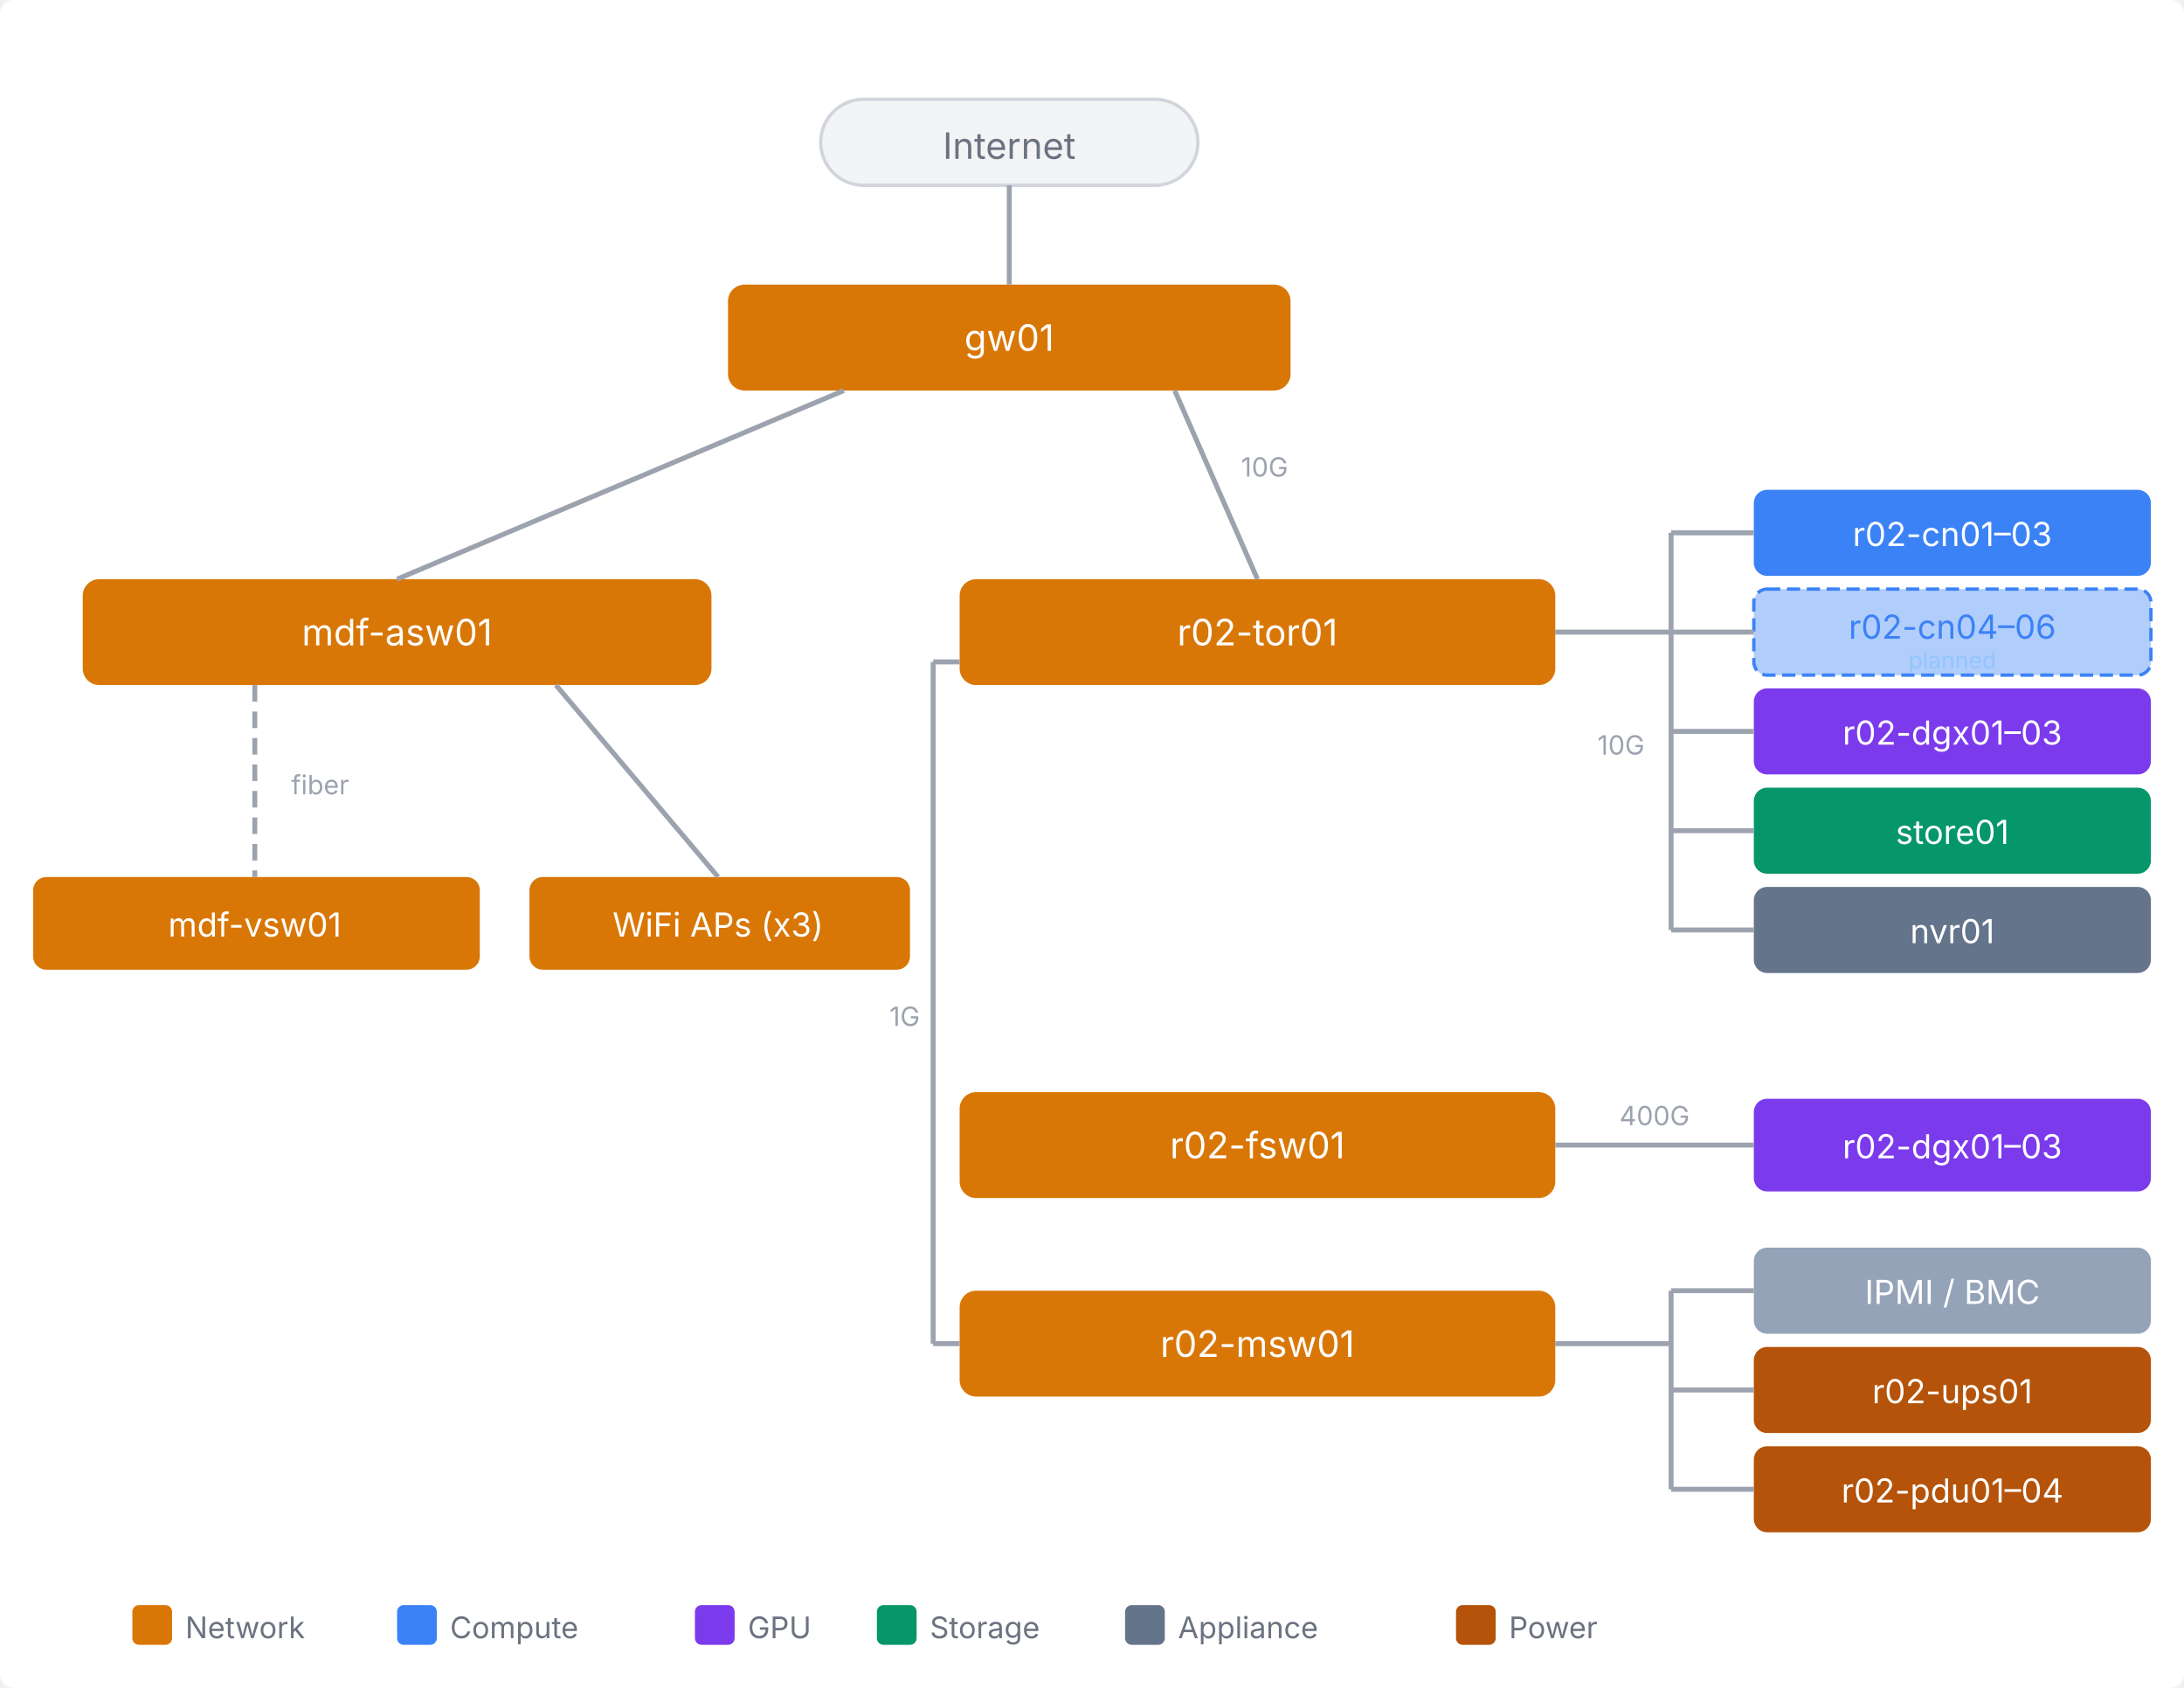
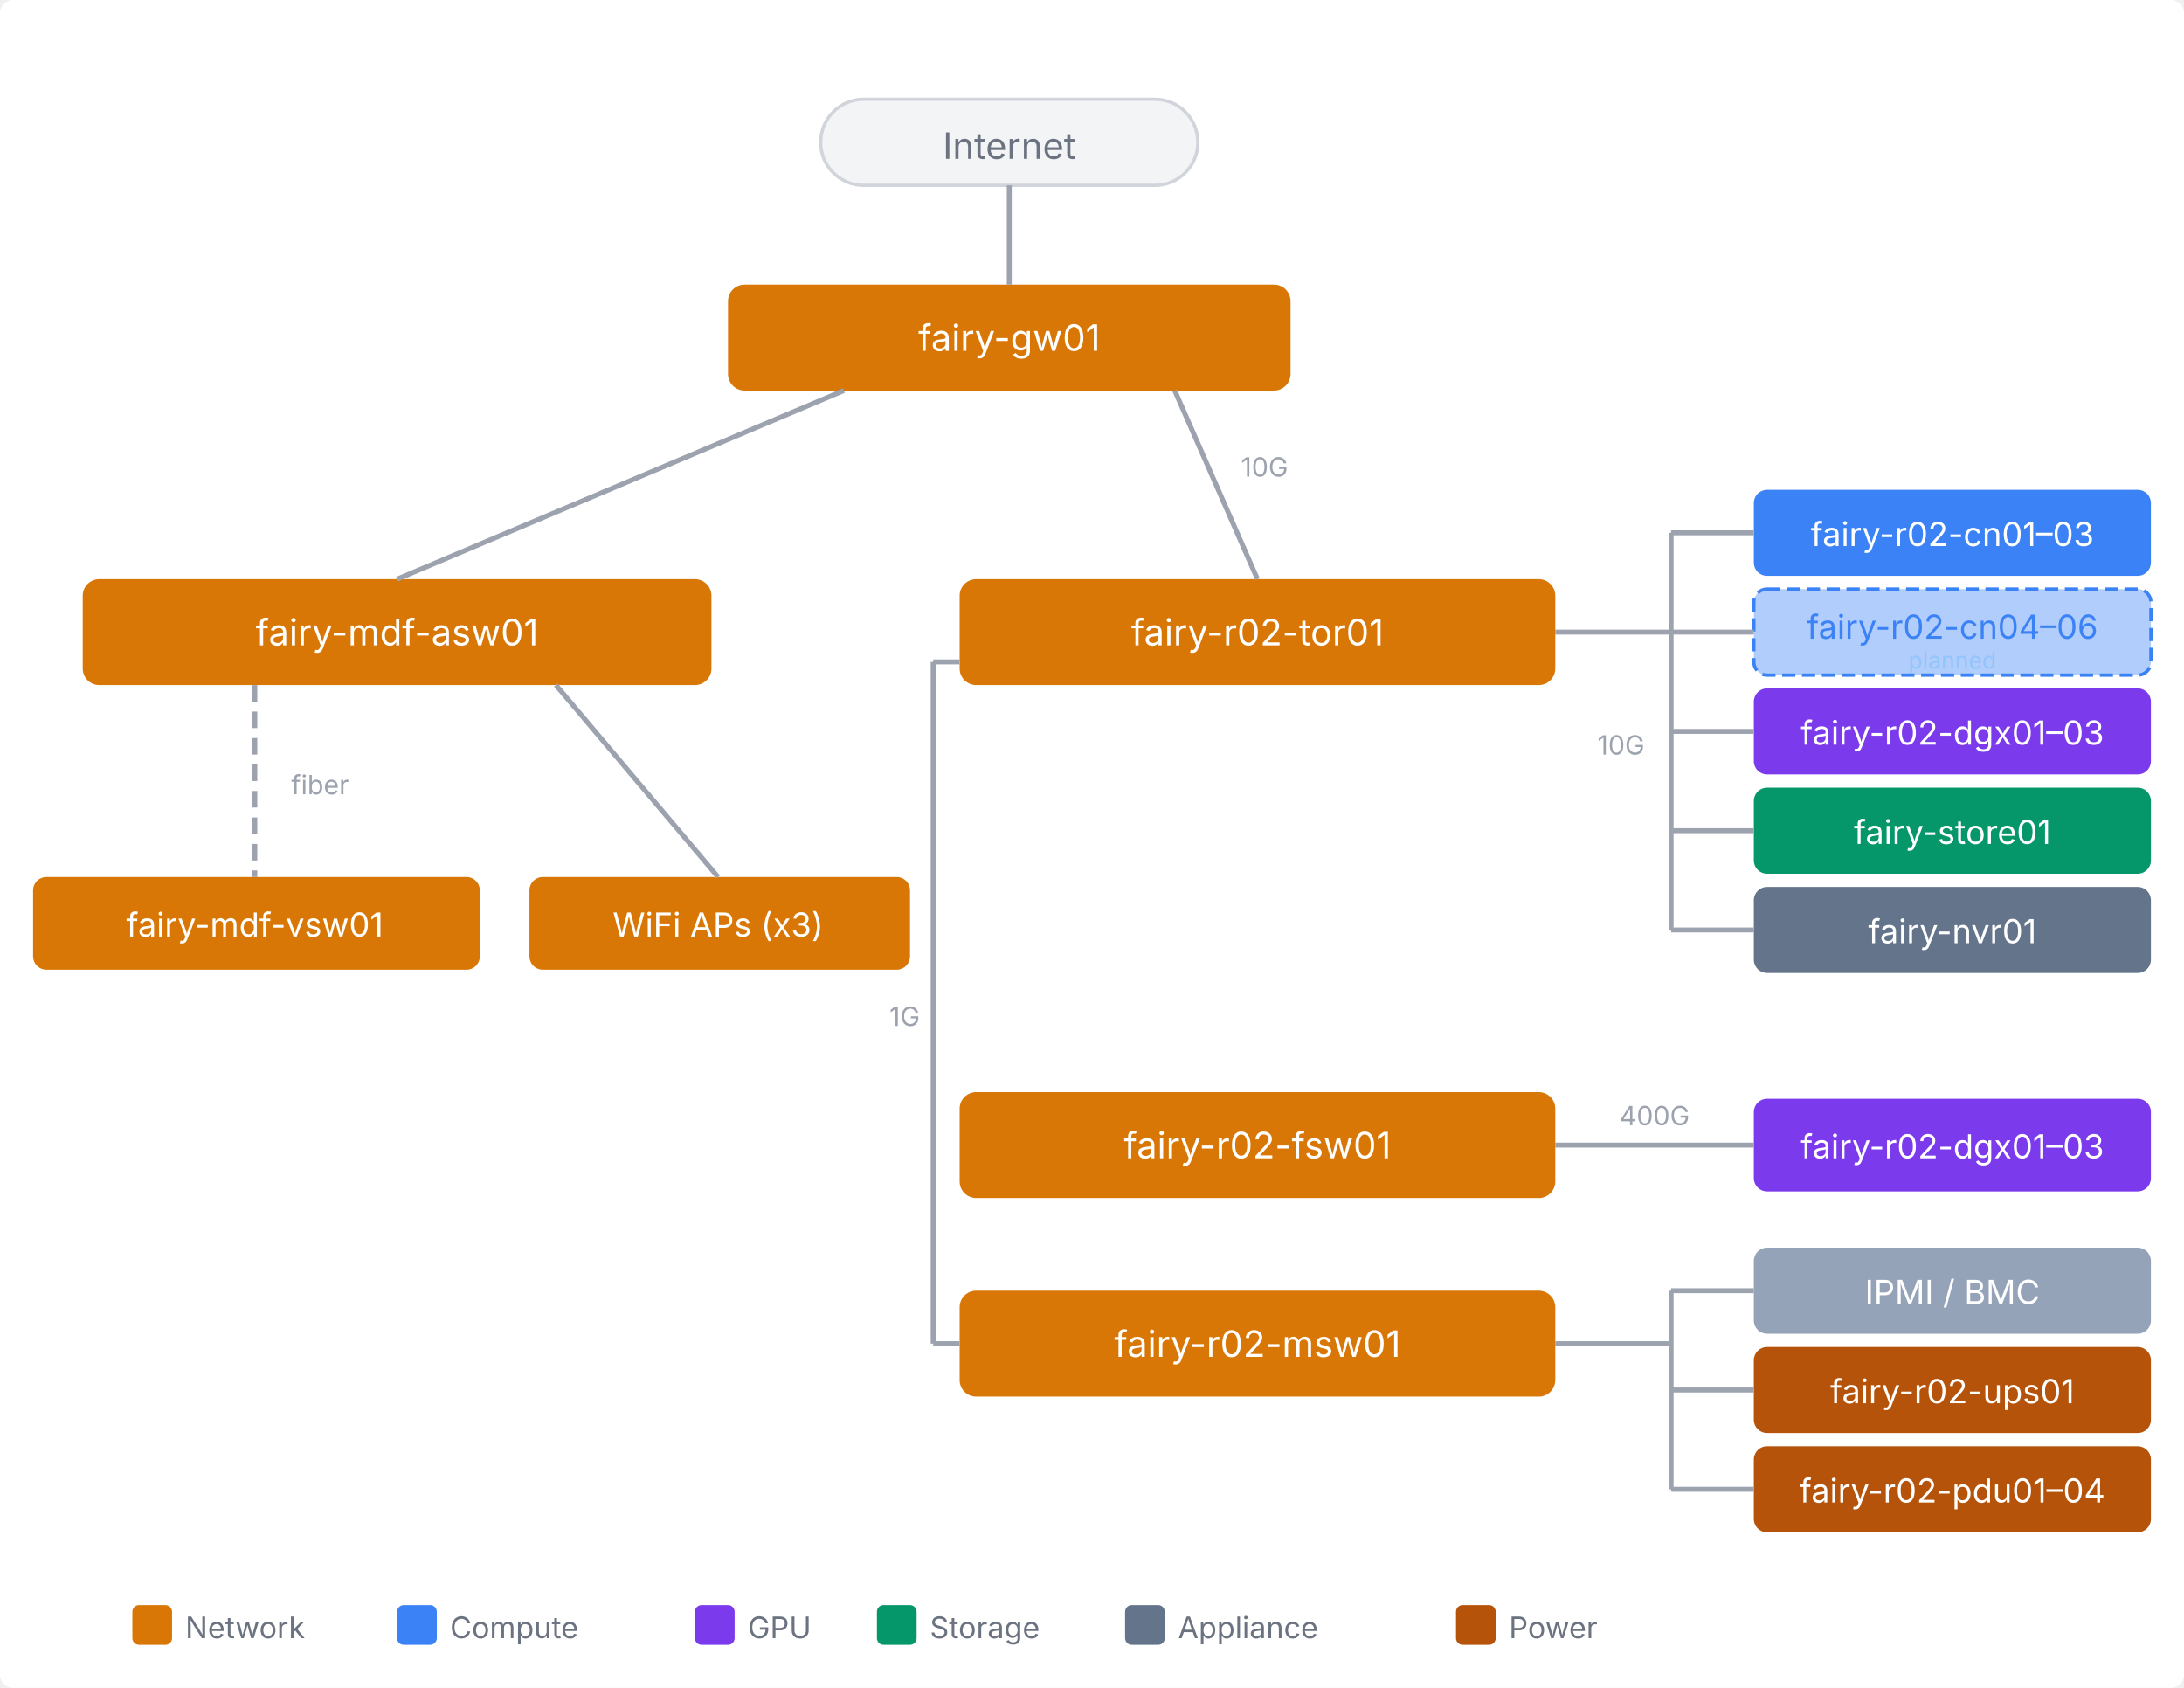
<svg xmlns="http://www.w3.org/2000/svg" viewBox="0 0 660 510" font-family="ui-sans-serif, system-ui, -apple-system, sans-serif">
  <rect width="660" height="510" fill="white" rx="4" />
  <rect x="248" y="30" width="114" height="26" rx="13" fill="#f3f4f6" stroke="#d1d5db" stroke-width="1" />
  <text x="305" y="48" font-size="11" fill="#6b7280" text-anchor="middle">Internet</text>
  <rect x="220" y="86" width="170" height="32" rx="5" fill="#d97706" />
-   <text x="305" y="106" font-size="11" fill="white" text-anchor="middle">gw01</text>
+   <text x="305" y="106" font-size="11" fill="white" text-anchor="middle">fairy-gw01</text>
  <rect x="25" y="175" width="190" height="32" rx="5" fill="#d97706" />
-   <text x="120" y="195" font-size="11" fill="white" text-anchor="middle">mdf-asw01</text>
+   <text x="120" y="195" font-size="11" fill="white" text-anchor="middle">fairy-mdf-asw01</text>
  <rect x="10" y="265" width="135" height="28" rx="4" fill="#d97706" />
-   <text x="77" y="283" font-size="10" fill="white" text-anchor="middle">mdf-vsw01</text>
+   <text x="77" y="283" font-size="10" fill="white" text-anchor="middle">fairy-mdf-vsw01</text>
  <rect x="160" y="265" width="115" height="28" rx="4" fill="#d97706" />
  <text x="217" y="283" font-size="10" fill="white" text-anchor="middle">WiFi APs (x3)</text>
  <rect x="290" y="175" width="180" height="32" rx="5" fill="#d97706" />
-   <text x="380" y="195" font-size="11" fill="white" text-anchor="middle">r02-tor01</text>
+   <text x="380" y="195" font-size="11" fill="white" text-anchor="middle">fairy-r02-tor01</text>
  <rect x="530" y="148" width="120" height="26" rx="4" fill="#3b82f6" />
-   <text x="590" y="165" font-size="10" fill="white" text-anchor="middle">r02-cn01–03</text>
+   <text x="590" y="165" font-size="10" fill="white" text-anchor="middle">fairy-r02-cn01–03</text>
  <rect x="530" y="178" width="120" height="26" rx="4" fill="#3b82f6" fill-opacity="0.4" stroke="#3b82f6" stroke-width="1" stroke-dasharray="4 2" />
-   <text x="590" y="193" font-size="10" fill="#3b82f6" text-anchor="middle">r02-cn04–06</text>
+   <text x="590" y="193" font-size="10" fill="#3b82f6" text-anchor="middle">fairy-r02-cn04–06</text>
  <text x="590" y="202" font-size="7" fill="#93c5fd" text-anchor="middle">planned</text>
  <rect x="530" y="208" width="120" height="26" rx="4" fill="#7c3aed" />
-   <text x="590" y="225" font-size="10" fill="white" text-anchor="middle">r02-dgx01–03</text>
+   <text x="590" y="225" font-size="10" fill="white" text-anchor="middle">fairy-r02-dgx01–03</text>
  <rect x="530" y="238" width="120" height="26" rx="4" fill="#059669" />
-   <text x="590" y="255" font-size="10" fill="white" text-anchor="middle">store01</text>
+   <text x="590" y="255" font-size="10" fill="white" text-anchor="middle">fairy-store01</text>
  <rect x="530" y="268" width="120" height="26" rx="4" fill="#64748b" />
-   <text x="590" y="285" font-size="10" fill="white" text-anchor="middle">nvr01</text>
+   <text x="590" y="285" font-size="10" fill="white" text-anchor="middle">fairy-nvr01</text>
  <rect x="290" y="330" width="180" height="32" rx="5" fill="#d97706" />
-   <text x="380" y="350" font-size="11" fill="white" text-anchor="middle">r02-fsw01</text>
+   <text x="380" y="350" font-size="11" fill="white" text-anchor="middle">fairy-r02-fsw01</text>
  <rect x="530" y="332" width="120" height="28" rx="4" fill="#7c3aed" />
-   <text x="590" y="350" font-size="10" fill="white" text-anchor="middle">r02-dgx01–03</text>
+   <text x="590" y="350" font-size="10" fill="white" text-anchor="middle">fairy-r02-dgx01–03</text>
  <rect x="290" y="390" width="180" height="32" rx="5" fill="#d97706" />
-   <text x="380" y="410" font-size="11" fill="white" text-anchor="middle">r02-msw01</text>
+   <text x="380" y="410" font-size="11" fill="white" text-anchor="middle">fairy-r02-msw01</text>
  <rect x="530" y="377" width="120" height="26" rx="4" fill="#94a3b8" />
  <text x="590" y="394" font-size="10" fill="white" text-anchor="middle">IPMI / BMC</text>
  <rect x="530" y="407" width="120" height="26" rx="4" fill="#b45309" />
-   <text x="590" y="424" font-size="10" fill="white" text-anchor="middle">r02-ups01</text>
+   <text x="590" y="424" font-size="10" fill="white" text-anchor="middle">fairy-r02-ups01</text>
  <rect x="530" y="437" width="120" height="26" rx="4" fill="#b45309" />
-   <text x="590" y="454" font-size="10" fill="white" text-anchor="middle">r02-pdu01–04</text>
+   <text x="590" y="454" font-size="10" fill="white" text-anchor="middle">fairy-r02-pdu01–04</text>
  <line x1="305" y1="56" x2="305" y2="86" stroke="#9ca3af" stroke-width="1.5" />
  <line x1="255" y1="118" x2="120" y2="175" stroke="#9ca3af" stroke-width="1.5" />
  <line x1="355" y1="118" x2="380" y2="175" stroke="#9ca3af" stroke-width="1.5" />
  <text x="375" y="144" font-size="8" fill="#9ca3af">10G</text>
  <line x1="77" y1="207" x2="77" y2="265" stroke="#9ca3af" stroke-width="1.5" stroke-dasharray="5 3" />
  <text x="88" y="240" font-size="8" fill="#9ca3af">fiber</text>
  <line x1="168" y1="207" x2="217" y2="265" stroke="#9ca3af" stroke-width="1.5" />
  <line x1="470" y1="191" x2="505" y2="191" stroke="#9ca3af" stroke-width="1.5" />
  <line x1="505" y1="161" x2="505" y2="281" stroke="#9ca3af" stroke-width="1.5" />
  <line x1="505" y1="161" x2="530" y2="161" stroke="#9ca3af" stroke-width="1.5" />
  <line x1="505" y1="191" x2="530" y2="191" stroke="#9ca3af" stroke-width="1.5" />
  <line x1="505" y1="221" x2="530" y2="221" stroke="#9ca3af" stroke-width="1.5" />
  <line x1="505" y1="251" x2="530" y2="251" stroke="#9ca3af" stroke-width="1.5" />
  <line x1="505" y1="281" x2="530" y2="281" stroke="#9ca3af" stroke-width="1.5" />
  <text x="497" y="228" font-size="8" fill="#9ca3af" text-anchor="end">10G</text>
  <line x1="470" y1="346" x2="530" y2="346" stroke="#9ca3af" stroke-width="1.5" />
  <text x="500" y="340" font-size="8" fill="#9ca3af" text-anchor="middle">400G</text>
  <line x1="290" y1="406" x2="282" y2="406" stroke="#9ca3af" stroke-width="1.5" />
  <line x1="282" y1="406" x2="282" y2="200" stroke="#9ca3af" stroke-width="1.5" />
  <line x1="282" y1="200" x2="290" y2="200" stroke="#9ca3af" stroke-width="1.5" />
  <text x="278" y="310" font-size="8" fill="#9ca3af" text-anchor="end">1G</text>
  <line x1="470" y1="406" x2="505" y2="406" stroke="#9ca3af" stroke-width="1.5" />
  <line x1="505" y1="390" x2="505" y2="450" stroke="#9ca3af" stroke-width="1.5" />
  <line x1="505" y1="390" x2="530" y2="390" stroke="#9ca3af" stroke-width="1.5" />
  <line x1="505" y1="420" x2="530" y2="420" stroke="#9ca3af" stroke-width="1.5" />
  <line x1="505" y1="450" x2="530" y2="450" stroke="#9ca3af" stroke-width="1.5" />
  <g transform="translate(40, 485)">
    <rect x="0" y="0" width="12" height="12" rx="2" fill="#d97706" />
    <text x="16" y="10" font-size="9" fill="#6b7280">Network</text>
    <rect x="80" y="0" width="12" height="12" rx="2" fill="#3b82f6" />
    <text x="96" y="10" font-size="9" fill="#6b7280">Compute</text>
    <rect x="170" y="0" width="12" height="12" rx="2" fill="#7c3aed" />
    <text x="186" y="10" font-size="9" fill="#6b7280">GPU</text>
    <rect x="225" y="0" width="12" height="12" rx="2" fill="#059669" />
    <text x="241" y="10" font-size="9" fill="#6b7280">Storage</text>
    <rect x="300" y="0" width="12" height="12" rx="2" fill="#64748b" />
    <text x="316" y="10" font-size="9" fill="#6b7280">Appliance</text>
    <rect x="400" y="0" width="12" height="12" rx="2" fill="#b45309" />
    <text x="416" y="10" font-size="9" fill="#6b7280">Power</text>
  </g>
</svg>
